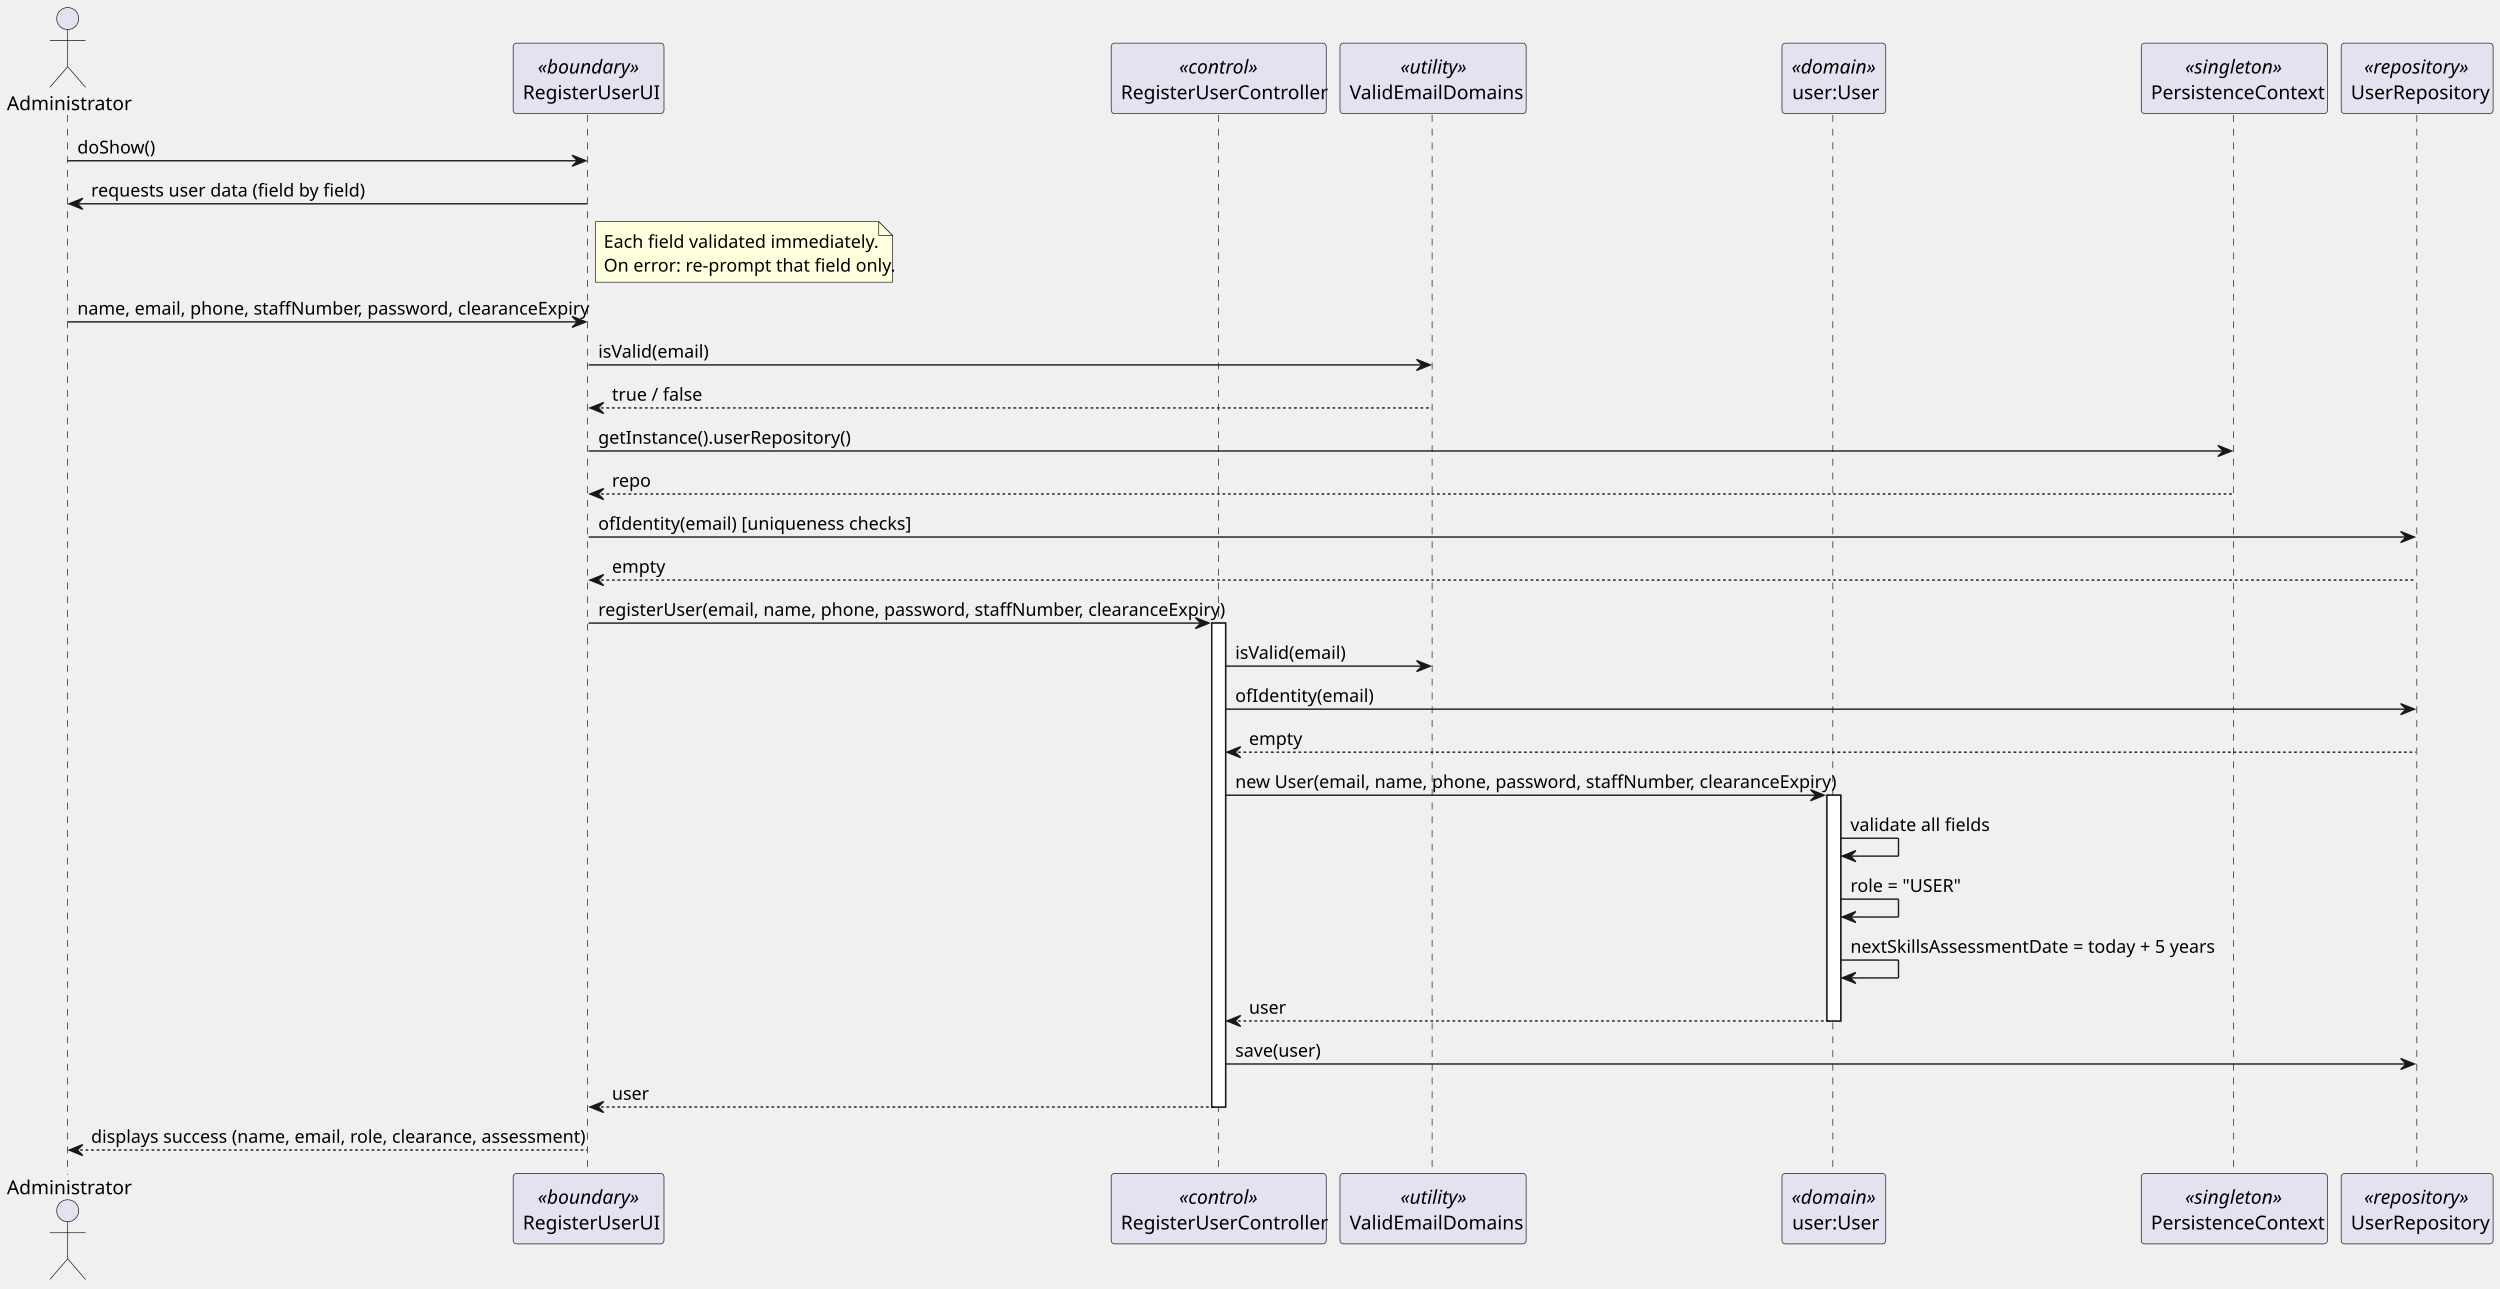
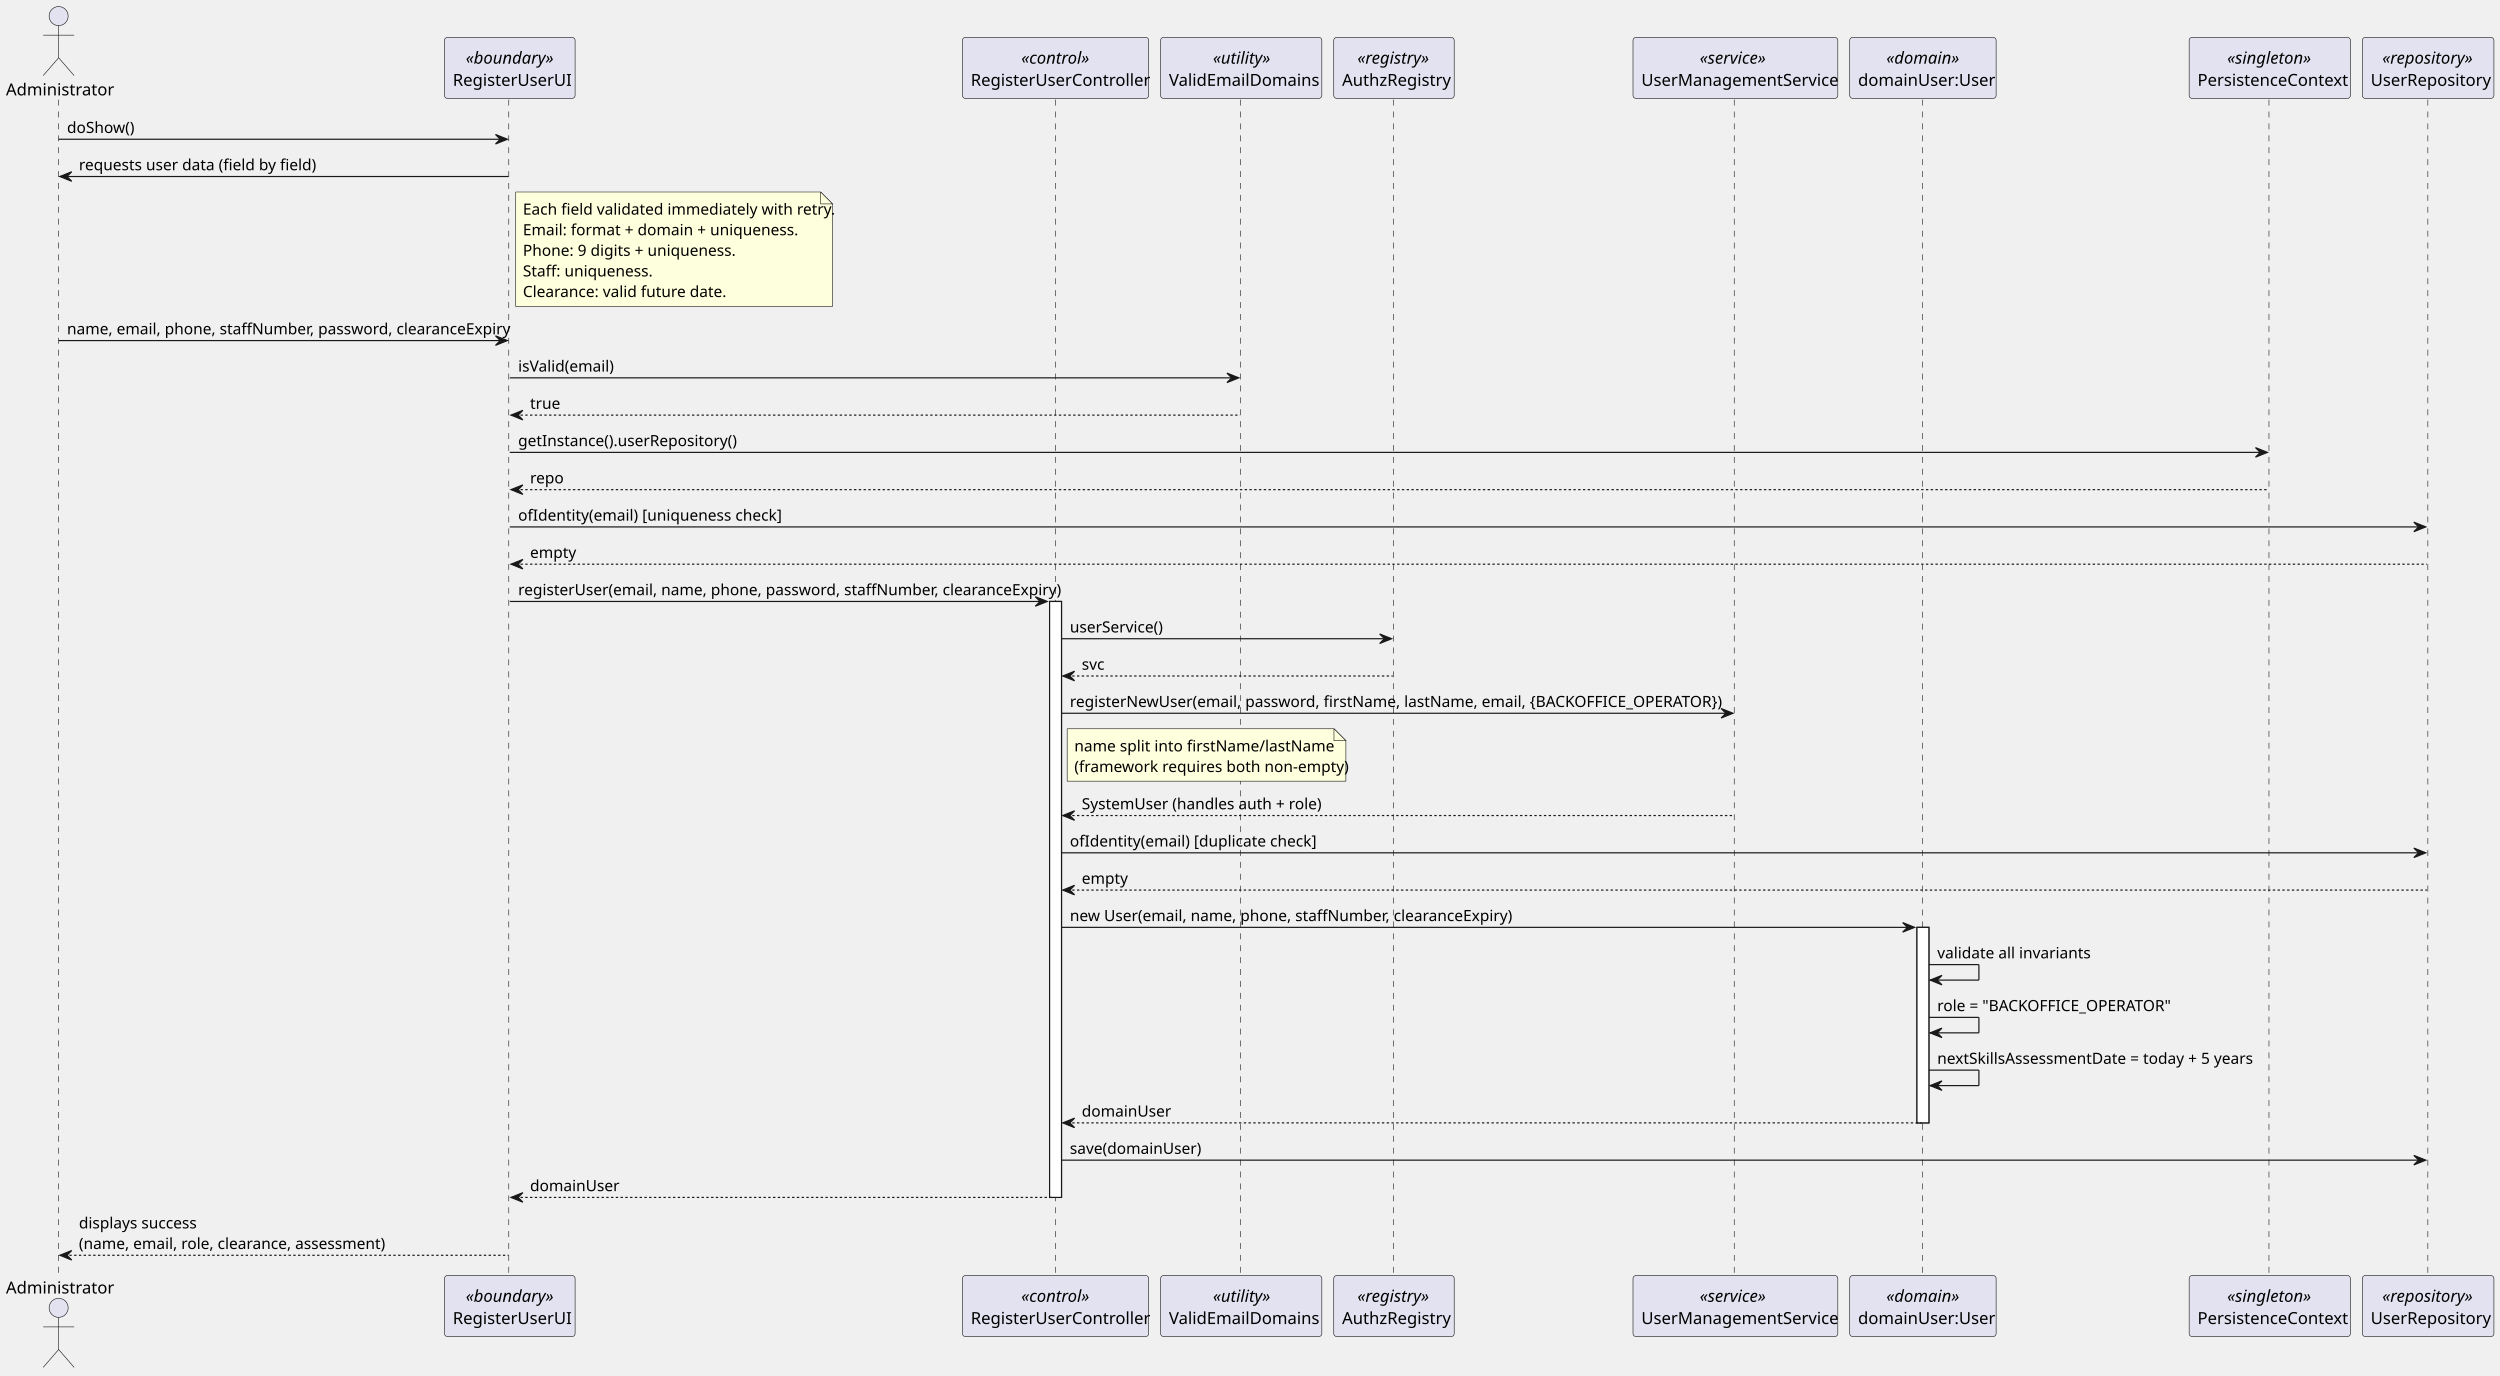
- <svg xmlns="http://www.w3.org/2000/svg" contentStyleType="text/css" data-diagram-type="SEQUENCE" height="937px" preserveAspectRatio="none" style="width:1818px;height:937px;background:#FFFFFF;" version="1.1" viewBox="0 0 1818 937" width="1818px" zoomAndPan="magnify">
+ <svg xmlns="http://www.w3.org/2000/svg" contentStyleType="text/css" data-diagram-type="SEQUENCE" height="1155px" preserveAspectRatio="none" style="width:2099px;height:1155px;background:#FFFFFF;" version="1.1" viewBox="0 0 2099 1155" width="2099px" zoomAndPan="magnify">
  <defs />
  <g>
    <g>
-       <rect fill="#FFFFFF" height="351.91" style="stroke:#181818;stroke-width:1;" width="10" x="881.242" y="453.113" />
-     </g>
-     <g>
-       <rect fill="#FFFFFF" height="164.164" style="stroke:#181818;stroke-width:1;" width="10" x="1328.584" y="578.277" />
+       <rect fill="#FFFFFF" height="500.365" style="stroke:#181818;stroke-width:1;" width="10" x="881.242" y="504.986" />
+     </g>
+     <g>
+       <rect fill="#FFFFFF" height="164.164" style="stroke:#181818;stroke-width:1;" width="10" x="1609.487" y="778.606" />
    </g>
    <g class="participant-lifeline" data-entity-uid="part1" data-qualified-name="Administrator" id="part1-lifeline">
      <g>
-         <rect fill="#000000" fill-opacity="0" height="770.693" width="8" x="45.234" y="83.621" />
-         <line style="stroke:#181818;stroke-width:0.5;stroke-dasharray:5,5;" x1="49" x2="49" y1="83.621" y2="854.314" />
+         <rect fill="#000000" fill-opacity="0" height="988.312" width="8" x="45.234" y="83.621" />
+         <line style="stroke:#181818;stroke-width:0.5;stroke-dasharray:5,5;" x1="49" x2="49" y1="83.621" y2="1071.934" />
      </g>
    </g>
    <g class="participant-lifeline" data-entity-uid="part2" data-qualified-name="UI" id="part2-lifeline">
      <g>
-         <rect fill="#000000" fill-opacity="0" height="770.693" width="8" x="424.011" y="83.621" />
-         <line style="stroke:#181818;stroke-width:0.5;stroke-dasharray:5,5;" x1="427.166" x2="427.166" y1="83.621" y2="854.314" />
+         <rect fill="#000000" fill-opacity="0" height="988.312" width="8" x="424.011" y="83.621" />
+         <line style="stroke:#181818;stroke-width:0.5;stroke-dasharray:5,5;" x1="427.166" x2="427.166" y1="83.621" y2="1071.934" />
      </g>
    </g>
    <g class="participant-lifeline" data-entity-uid="part3" data-qualified-name="CTRL" id="part3-lifeline">
      <g>
-         <rect fill="#000000" fill-opacity="0" height="770.693" width="8" x="882.242" y="83.621" />
-         <line style="stroke:#181818;stroke-width:0.5;stroke-dasharray:5,5;" x1="886.052" x2="886.052" y1="83.621" y2="854.314" />
+         <rect fill="#000000" fill-opacity="0" height="988.312" width="8" x="882.242" y="83.621" />
+         <line style="stroke:#181818;stroke-width:0.5;stroke-dasharray:5,5;" x1="886.052" x2="886.052" y1="83.621" y2="1071.934" />
      </g>
    </g>
    <g class="participant-lifeline" data-entity-uid="part4" data-qualified-name="VED" id="part4-lifeline">
      <g>
-         <rect fill="#000000" fill-opacity="0" height="770.693" width="8" x="1038.121" y="83.621" />
-         <line style="stroke:#181818;stroke-width:0.5;stroke-dasharray:5,5;" x1="1041.431" x2="1041.431" y1="83.621" y2="854.314" />
-       </g>
-     </g>
-     <g class="participant-lifeline" data-entity-uid="part5" data-qualified-name="USER" id="part5-lifeline">
-       <g>
-         <rect fill="#000000" fill-opacity="0" height="770.693" width="8" x="1329.584" y="83.621" />
-         <line style="stroke:#181818;stroke-width:0.5;stroke-dasharray:5,5;" x1="1332.839" x2="1332.839" y1="83.621" y2="854.314" />
-       </g>
-     </g>
-     <g class="participant-lifeline" data-entity-uid="part6" data-qualified-name="PCON" id="part6-lifeline">
-       <g>
-         <rect fill="#000000" fill-opacity="0" height="770.693" width="8" x="1620.816" y="83.621" />
-         <line style="stroke:#181818;stroke-width:0.5;stroke-dasharray:5,5;" x1="1624.12" x2="1624.12" y1="83.621" y2="854.314" />
-       </g>
-     </g>
-     <g class="participant-lifeline" data-entity-uid="part7" data-qualified-name="REPO" id="part7-lifeline">
-       <g>
-         <rect fill="#000000" fill-opacity="0" height="770.693" width="8" x="1753.751" y="83.621" />
-         <line style="stroke:#181818;stroke-width:0.5;stroke-dasharray:5,5;" x1="1757.513" x2="1757.513" y1="83.621" y2="854.314" />
+         <rect fill="#000000" fill-opacity="0" height="988.312" width="8" x="1038.121" y="83.621" />
+         <line style="stroke:#181818;stroke-width:0.5;stroke-dasharray:5,5;" x1="1041.431" x2="1041.431" y1="83.621" y2="1071.934" />
+       </g>
+     </g>
+     <g class="participant-lifeline" data-entity-uid="part5" data-qualified-name="REG" id="part5-lifeline">
+       <g>
+         <rect fill="#000000" fill-opacity="0" height="988.312" width="8" x="1166.382" y="83.621" />
+         <line style="stroke:#181818;stroke-width:0.5;stroke-dasharray:5,5;" x1="1169.81" x2="1169.81" y1="83.621" y2="1071.934" />
+       </g>
+     </g>
+     <g class="participant-lifeline" data-entity-uid="part6" data-qualified-name="SVC" id="part6-lifeline">
+       <g>
+         <rect fill="#000000" fill-opacity="0" height="988.312" width="8" x="1453.046" y="83.621" />
+         <line style="stroke:#181818;stroke-width:0.5;stroke-dasharray:5,5;" x1="1456.067" x2="1456.067" y1="83.621" y2="1071.934" />
+       </g>
+     </g>
+     <g class="participant-lifeline" data-entity-uid="part7" data-qualified-name="USER" id="part7-lifeline">
+       <g>
+         <rect fill="#000000" fill-opacity="0" height="988.312" width="8" x="1610.487" y="83.621" />
+         <line style="stroke:#181818;stroke-width:0.5;stroke-dasharray:5,5;" x1="1614.025" x2="1614.025" y1="83.621" y2="1071.934" />
+       </g>
+     </g>
+     <g class="participant-lifeline" data-entity-uid="part8" data-qualified-name="PCON" id="part8-lifeline">
+       <g>
+         <rect fill="#000000" fill-opacity="0" height="988.312" width="8" x="1901.719" y="83.621" />
+         <line style="stroke:#181818;stroke-width:0.5;stroke-dasharray:5,5;" x1="1905.023" x2="1905.023" y1="83.621" y2="1071.934" />
+       </g>
+     </g>
+     <g class="participant-lifeline" data-entity-uid="part9" data-qualified-name="REPO" id="part9-lifeline">
+       <g>
+         <rect fill="#000000" fill-opacity="0" height="988.312" width="8" x="2034.653" y="83.621" />
+         <line style="stroke:#181818;stroke-width:0.5;stroke-dasharray:5,5;" x1="2038.416" x2="2038.416" y1="83.621" y2="1071.934" />
      </g>
    </g>
    <g class="participant participant-head" data-entity-uid="part1" data-qualified-name="Administrator" id="part1-head">
      <text fill="#000000" font-family="sans-serif" font-size="14" lengthAdjust="spacing" textLength="82.469" x="5" y="80.107">Administrator</text>
      <ellipse cx="49.234" cy="13.5" fill="#E2E2F0" rx="8" ry="8" style="stroke:#181818;stroke-width:0.5;" />
      <path d="M49.234,21.5 L49.234,48.5 M36.234,29.5 L62.234,29.5 M49.234,48.5 L36.234,63.5 M49.234,48.5 L62.234,63.5" fill="none" style="stroke:#181818;stroke-width:0.5;" />
    </g>
    <g class="participant participant-tail" data-entity-uid="part1" data-qualified-name="Administrator" id="part1-tail">
-       <text fill="#000000" font-family="sans-serif" font-size="14" lengthAdjust="spacing" textLength="82.469" x="5" y="868.422">Administrator</text>
-       <ellipse cx="49.234" cy="880.436" fill="#E2E2F0" rx="8" ry="8" style="stroke:#181818;stroke-width:0.5;" />
-       <path d="M49.234,888.436 L49.234,915.436 M36.234,896.436 L62.234,896.436 M49.234,915.436 L36.234,930.436 M49.234,915.436 L62.234,930.436" fill="none" style="stroke:#181818;stroke-width:0.5;" />
+       <text fill="#000000" font-family="sans-serif" font-size="14" lengthAdjust="spacing" textLength="82.469" x="5" y="1086.041">Administrator</text>
+       <ellipse cx="49.234" cy="1098.055" fill="#E2E2F0" rx="8" ry="8" style="stroke:#181818;stroke-width:0.5;" />
+       <path d="M49.234,1106.055 L49.234,1133.055 M36.234,1114.055 L62.234,1114.055 M49.234,1133.055 L36.234,1148.055 M49.234,1133.055 L62.234,1148.055" fill="none" style="stroke:#181818;stroke-width:0.5;" />
    </g>
    <g class="participant participant-head" data-entity-uid="part2" data-qualified-name="UI" id="part2-head">
      <rect fill="#E2E2F0" height="51.242" rx="2.5" ry="2.5" style="stroke:#181818;stroke-width:0.5;" width="109.689" x="373.166" y="31.379" />
      <text fill="#000000" font-family="sans-serif" font-size="14" font-style="italic" lengthAdjust="spacing" textLength="73.951" x="391.036" y="53.486">«boundary»</text>
      <text fill="#000000" font-family="sans-serif" font-size="14" lengthAdjust="spacing" textLength="95.689" x="380.166" y="72.107">RegisterUserUI</text>
    </g>
    <g class="participant participant-tail" data-entity-uid="part2" data-qualified-name="UI" id="part2-tail">
-       <rect fill="#E2E2F0" height="51.242" rx="2.5" ry="2.5" style="stroke:#181818;stroke-width:0.5;" width="109.689" x="373.166" y="853.314" />
-       <text fill="#000000" font-family="sans-serif" font-size="14" font-style="italic" lengthAdjust="spacing" textLength="73.951" x="391.036" y="875.422">«boundary»</text>
-       <text fill="#000000" font-family="sans-serif" font-size="14" lengthAdjust="spacing" textLength="95.689" x="380.166" y="894.043">RegisterUserUI</text>
+       <rect fill="#E2E2F0" height="51.242" rx="2.5" ry="2.5" style="stroke:#181818;stroke-width:0.5;" width="109.689" x="373.166" y="1070.934" />
+       <text fill="#000000" font-family="sans-serif" font-size="14" font-style="italic" lengthAdjust="spacing" textLength="73.951" x="391.036" y="1093.041">«boundary»</text>
+       <text fill="#000000" font-family="sans-serif" font-size="14" lengthAdjust="spacing" textLength="95.689" x="380.166" y="1111.662">RegisterUserUI</text>
    </g>
    <g class="participant participant-head" data-entity-uid="part3" data-qualified-name="CTRL" id="part3-head">
      <rect fill="#E2E2F0" height="51.242" rx="2.5" ry="2.5" style="stroke:#181818;stroke-width:0.5;" width="156.379" x="808.052" y="31.379" />
      <text fill="#000000" font-family="sans-serif" font-size="14" font-style="italic" lengthAdjust="spacing" textLength="57.593" x="857.445" y="53.486">«control»</text>
      <text fill="#000000" font-family="sans-serif" font-size="14" lengthAdjust="spacing" textLength="142.379" x="815.052" y="72.107">RegisterUserController</text>
    </g>
    <g class="participant participant-tail" data-entity-uid="part3" data-qualified-name="CTRL" id="part3-tail">
-       <rect fill="#E2E2F0" height="51.242" rx="2.5" ry="2.5" style="stroke:#181818;stroke-width:0.5;" width="156.379" x="808.052" y="853.314" />
-       <text fill="#000000" font-family="sans-serif" font-size="14" font-style="italic" lengthAdjust="spacing" textLength="57.593" x="857.445" y="875.422">«control»</text>
-       <text fill="#000000" font-family="sans-serif" font-size="14" lengthAdjust="spacing" textLength="142.379" x="815.052" y="894.043">RegisterUserController</text>
+       <rect fill="#E2E2F0" height="51.242" rx="2.5" ry="2.5" style="stroke:#181818;stroke-width:0.5;" width="156.379" x="808.052" y="1070.934" />
+       <text fill="#000000" font-family="sans-serif" font-size="14" font-style="italic" lengthAdjust="spacing" textLength="57.593" x="857.445" y="1093.041">«control»</text>
+       <text fill="#000000" font-family="sans-serif" font-size="14" lengthAdjust="spacing" textLength="142.379" x="815.052" y="1111.662">RegisterUserController</text>
    </g>
    <g class="participant participant-head" data-entity-uid="part4" data-qualified-name="VED" id="part4-head">
      <rect fill="#E2E2F0" height="51.242" rx="2.5" ry="2.5" style="stroke:#181818;stroke-width:0.5;" width="135.379" x="974.431" y="31.379" />
      <text fill="#000000" font-family="sans-serif" font-size="14" font-style="italic" lengthAdjust="spacing" textLength="47.469" x="1018.386" y="53.486">«utility»</text>
      <text fill="#000000" font-family="sans-serif" font-size="14" lengthAdjust="spacing" textLength="121.379" x="981.431" y="72.107">ValidEmailDomains</text>
    </g>
    <g class="participant participant-tail" data-entity-uid="part4" data-qualified-name="VED" id="part4-tail">
-       <rect fill="#E2E2F0" height="51.242" rx="2.5" ry="2.5" style="stroke:#181818;stroke-width:0.5;" width="135.379" x="974.431" y="853.314" />
-       <text fill="#000000" font-family="sans-serif" font-size="14" font-style="italic" lengthAdjust="spacing" textLength="47.469" x="1018.386" y="875.422">«utility»</text>
-       <text fill="#000000" font-family="sans-serif" font-size="14" lengthAdjust="spacing" textLength="121.379" x="981.431" y="894.043">ValidEmailDomains</text>
-     </g>
-     <g class="participant participant-head" data-entity-uid="part5" data-qualified-name="USER" id="part5-head">
-       <rect fill="#E2E2F0" height="51.242" rx="2.5" ry="2.5" style="stroke:#181818;stroke-width:0.5;" width="75.489" x="1295.839" y="31.379" />
-       <text fill="#000000" font-family="sans-serif" font-size="14" font-style="italic" lengthAdjust="spacing" textLength="61.489" x="1302.839" y="53.486">«domain»</text>
-       <text fill="#000000" font-family="sans-serif" font-size="14" lengthAdjust="spacing" textLength="60.683" x="1303.243" y="72.107">user:User</text>
-     </g>
-     <g class="participant participant-tail" data-entity-uid="part5" data-qualified-name="USER" id="part5-tail">
-       <rect fill="#E2E2F0" height="51.242" rx="2.5" ry="2.5" style="stroke:#181818;stroke-width:0.5;" width="75.489" x="1295.839" y="853.314" />
-       <text fill="#000000" font-family="sans-serif" font-size="14" font-style="italic" lengthAdjust="spacing" textLength="61.489" x="1302.839" y="875.422">«domain»</text>
-       <text fill="#000000" font-family="sans-serif" font-size="14" lengthAdjust="spacing" textLength="60.683" x="1303.243" y="894.043">user:User</text>
-     </g>
-     <g class="participant participant-head" data-entity-uid="part6" data-qualified-name="PCON" id="part6-head">
-       <rect fill="#E2E2F0" height="51.242" rx="2.5" ry="2.5" style="stroke:#181818;stroke-width:0.5;" width="135.393" x="1557.12" y="31.379" />
-       <text fill="#000000" font-family="sans-serif" font-size="14" font-style="italic" lengthAdjust="spacing" textLength="71.613" x="1589.01" y="53.486">«singleton»</text>
-       <text fill="#000000" font-family="sans-serif" font-size="14" lengthAdjust="spacing" textLength="121.393" x="1564.12" y="72.107">PersistenceContext</text>
-     </g>
-     <g class="participant participant-tail" data-entity-uid="part6" data-qualified-name="PCON" id="part6-tail">
-       <rect fill="#E2E2F0" height="51.242" rx="2.5" ry="2.5" style="stroke:#181818;stroke-width:0.5;" width="135.393" x="1557.12" y="853.314" />
-       <text fill="#000000" font-family="sans-serif" font-size="14" font-style="italic" lengthAdjust="spacing" textLength="71.613" x="1589.01" y="875.422">«singleton»</text>
-       <text fill="#000000" font-family="sans-serif" font-size="14" lengthAdjust="spacing" textLength="121.393" x="1564.12" y="894.043">PersistenceContext</text>
-     </g>
-     <g class="participant participant-head" data-entity-uid="part7" data-qualified-name="REPO" id="part7-head">
-       <rect fill="#E2E2F0" height="51.242" rx="2.5" ry="2.5" style="stroke:#181818;stroke-width:0.5;" width="110.476" x="1702.513" y="31.379" />
-       <text fill="#000000" font-family="sans-serif" font-size="14" font-style="italic" lengthAdjust="spacing" textLength="77.041" x="1719.23" y="53.486">«repository»</text>
-       <text fill="#000000" font-family="sans-serif" font-size="14" lengthAdjust="spacing" textLength="96.476" x="1709.513" y="72.107">UserRepository</text>
-     </g>
-     <g class="participant participant-tail" data-entity-uid="part7" data-qualified-name="REPO" id="part7-tail">
-       <rect fill="#E2E2F0" height="51.242" rx="2.5" ry="2.5" style="stroke:#181818;stroke-width:0.5;" width="110.476" x="1702.513" y="853.314" />
-       <text fill="#000000" font-family="sans-serif" font-size="14" font-style="italic" lengthAdjust="spacing" textLength="77.041" x="1719.23" y="875.422">«repository»</text>
-       <text fill="#000000" font-family="sans-serif" font-size="14" lengthAdjust="spacing" textLength="96.476" x="1709.513" y="894.043">UserRepository</text>
-     </g>
-     <g>
-       <rect fill="#FFFFFF" height="351.91" style="stroke:#181818;stroke-width:1;" width="10" x="881.242" y="453.113" />
-     </g>
-     <g>
-       <rect fill="#FFFFFF" height="164.164" style="stroke:#181818;stroke-width:1;" width="10" x="1328.584" y="578.277" />
+       <rect fill="#E2E2F0" height="51.242" rx="2.5" ry="2.5" style="stroke:#181818;stroke-width:0.5;" width="135.379" x="974.431" y="1070.934" />
+       <text fill="#000000" font-family="sans-serif" font-size="14" font-style="italic" lengthAdjust="spacing" textLength="47.469" x="1018.386" y="1093.041">«utility»</text>
+       <text fill="#000000" font-family="sans-serif" font-size="14" lengthAdjust="spacing" textLength="121.379" x="981.431" y="1111.662">ValidEmailDomains</text>
+     </g>
+     <g class="participant participant-head" data-entity-uid="part5" data-qualified-name="REG" id="part5-head">
+       <rect fill="#E2E2F0" height="51.242" rx="2.5" ry="2.5" style="stroke:#181818;stroke-width:0.5;" width="101.144" x="1119.81" y="31.379" />
+       <text fill="#000000" font-family="sans-serif" font-size="14" font-style="italic" lengthAdjust="spacing" textLength="61.469" x="1139.648" y="53.486">«registry»</text>
+       <text fill="#000000" font-family="sans-serif" font-size="14" lengthAdjust="spacing" textLength="87.144" x="1126.81" y="72.107">AuthzRegistry</text>
+     </g>
+     <g class="participant participant-tail" data-entity-uid="part5" data-qualified-name="REG" id="part5-tail">
+       <rect fill="#E2E2F0" height="51.242" rx="2.5" ry="2.5" style="stroke:#181818;stroke-width:0.5;" width="101.144" x="1119.81" y="1070.934" />
+       <text fill="#000000" font-family="sans-serif" font-size="14" font-style="italic" lengthAdjust="spacing" textLength="61.469" x="1139.648" y="1093.041">«registry»</text>
+       <text fill="#000000" font-family="sans-serif" font-size="14" lengthAdjust="spacing" textLength="87.144" x="1126.81" y="1111.662">AuthzRegistry</text>
+     </g>
+     <g class="participant participant-head" data-entity-uid="part6" data-qualified-name="SVC" id="part6-head">
+       <rect fill="#E2E2F0" height="51.242" rx="2.5" ry="2.5" style="stroke:#181818;stroke-width:0.5;" width="171.958" x="1371.067" y="31.379" />
+       <text fill="#000000" font-family="sans-serif" font-size="14" font-style="italic" lengthAdjust="spacing" textLength="59.917" x="1427.087" y="53.486">«service»</text>
+       <text fill="#000000" font-family="sans-serif" font-size="14" lengthAdjust="spacing" textLength="157.958" x="1378.067" y="72.107">UserManagementService</text>
+     </g>
+     <g class="participant participant-tail" data-entity-uid="part6" data-qualified-name="SVC" id="part6-tail">
+       <rect fill="#E2E2F0" height="51.242" rx="2.5" ry="2.5" style="stroke:#181818;stroke-width:0.5;" width="171.958" x="1371.067" y="1070.934" />
+       <text fill="#000000" font-family="sans-serif" font-size="14" font-style="italic" lengthAdjust="spacing" textLength="59.917" x="1427.087" y="1093.041">«service»</text>
+       <text fill="#000000" font-family="sans-serif" font-size="14" lengthAdjust="spacing" textLength="157.958" x="1378.067" y="1111.662">UserManagementService</text>
+     </g>
+     <g class="participant participant-head" data-entity-uid="part7" data-qualified-name="USER" id="part7-head">
+       <rect fill="#E2E2F0" height="51.242" rx="2.5" ry="2.5" style="stroke:#181818;stroke-width:0.5;" width="122.924" x="1553.025" y="31.379" />
+       <text fill="#000000" font-family="sans-serif" font-size="14" font-style="italic" lengthAdjust="spacing" textLength="61.489" x="1583.742" y="53.486">«domain»</text>
+       <text fill="#000000" font-family="sans-serif" font-size="14" lengthAdjust="spacing" textLength="108.924" x="1560.025" y="72.107">domainUser:User</text>
+     </g>
+     <g class="participant participant-tail" data-entity-uid="part7" data-qualified-name="USER" id="part7-tail">
+       <rect fill="#E2E2F0" height="51.242" rx="2.5" ry="2.5" style="stroke:#181818;stroke-width:0.5;" width="122.924" x="1553.025" y="1070.934" />
+       <text fill="#000000" font-family="sans-serif" font-size="14" font-style="italic" lengthAdjust="spacing" textLength="61.489" x="1583.742" y="1093.041">«domain»</text>
+       <text fill="#000000" font-family="sans-serif" font-size="14" lengthAdjust="spacing" textLength="108.924" x="1560.025" y="1111.662">domainUser:User</text>
+     </g>
+     <g class="participant participant-head" data-entity-uid="part8" data-qualified-name="PCON" id="part8-head">
+       <rect fill="#E2E2F0" height="51.242" rx="2.5" ry="2.5" style="stroke:#181818;stroke-width:0.5;" width="135.393" x="1838.023" y="31.379" />
+       <text fill="#000000" font-family="sans-serif" font-size="14" font-style="italic" lengthAdjust="spacing" textLength="71.613" x="1869.913" y="53.486">«singleton»</text>
+       <text fill="#000000" font-family="sans-serif" font-size="14" lengthAdjust="spacing" textLength="121.393" x="1845.023" y="72.107">PersistenceContext</text>
+     </g>
+     <g class="participant participant-tail" data-entity-uid="part8" data-qualified-name="PCON" id="part8-tail">
+       <rect fill="#E2E2F0" height="51.242" rx="2.5" ry="2.5" style="stroke:#181818;stroke-width:0.5;" width="135.393" x="1838.023" y="1070.934" />
+       <text fill="#000000" font-family="sans-serif" font-size="14" font-style="italic" lengthAdjust="spacing" textLength="71.613" x="1869.913" y="1093.041">«singleton»</text>
+       <text fill="#000000" font-family="sans-serif" font-size="14" lengthAdjust="spacing" textLength="121.393" x="1845.023" y="1111.662">PersistenceContext</text>
+     </g>
+     <g class="participant participant-head" data-entity-uid="part9" data-qualified-name="REPO" id="part9-head">
+       <rect fill="#E2E2F0" height="51.242" rx="2.5" ry="2.5" style="stroke:#181818;stroke-width:0.5;" width="110.476" x="1983.416" y="31.379" />
+       <text fill="#000000" font-family="sans-serif" font-size="14" font-style="italic" lengthAdjust="spacing" textLength="77.041" x="2000.133" y="53.486">«repository»</text>
+       <text fill="#000000" font-family="sans-serif" font-size="14" lengthAdjust="spacing" textLength="96.476" x="1990.416" y="72.107">UserRepository</text>
+     </g>
+     <g class="participant participant-tail" data-entity-uid="part9" data-qualified-name="REPO" id="part9-tail">
+       <rect fill="#E2E2F0" height="51.242" rx="2.5" ry="2.5" style="stroke:#181818;stroke-width:0.5;" width="110.476" x="1983.416" y="1070.934" />
+       <text fill="#000000" font-family="sans-serif" font-size="14" font-style="italic" lengthAdjust="spacing" textLength="77.041" x="2000.133" y="1093.041">«repository»</text>
+       <text fill="#000000" font-family="sans-serif" font-size="14" lengthAdjust="spacing" textLength="96.476" x="1990.416" y="1111.662">UserRepository</text>
+     </g>
+     <g>
+       <rect fill="#FFFFFF" height="500.365" style="stroke:#181818;stroke-width:1;" width="10" x="881.242" y="504.986" />
+     </g>
+     <g>
+       <rect fill="#FFFFFF" height="164.164" style="stroke:#181818;stroke-width:1;" width="10" x="1609.487" y="778.606" />
    </g>
    <g class="message" data-entity-1="part1" data-entity-2="part2" id="msg1">
      <polygon fill="#181818" points="416.011,112.912,426.011,116.912,416.011,120.912,420.011,116.912" style="stroke:#181818;stroke-width:1;" />
      <line style="stroke:#181818;stroke-width:1;" x1="49.234" x2="422.011" y1="116.912" y2="116.912" />
      <text fill="#000000" font-family="sans-serif" font-size="13" lengthAdjust="spacing" textLength="55.637" x="56.234" y="111.649">doShow()</text>
    </g>
    <g class="message" data-entity-1="part2" data-entity-2="part1" id="msg2">
      <polygon fill="#181818" points="60.234,144.203,50.234,148.203,60.234,152.203,56.234,148.203" style="stroke:#181818;stroke-width:1;" />
      <line style="stroke:#181818;stroke-width:1;" x1="54.234" x2="427.011" y1="148.203" y2="148.203" />
      <text fill="#000000" font-family="sans-serif" font-size="13" lengthAdjust="spacing" textLength="188.595" x="66.234" y="142.94">requests user data (field by field)</text>
    </g>
-     <path d="M433,161.203 L433,205.203 L649,205.203 L649,171.203 L639,161.203 L433,161.203" fill="#FEFFDD" style="stroke:#181818;stroke-width:0.5;" />
-     <path d="M639,161.203 L639,171.203 L649,171.203 L639,161.203" fill="#FEFFDD" style="stroke:#181818;stroke-width:0.5;" />
-     <text fill="#000000" font-family="sans-serif" font-size="13" lengthAdjust="spacing" textLength="189.319" x="439" y="180.231">Each field validated immediately.</text>
-     <text fill="#000000" font-family="sans-serif" font-size="13" lengthAdjust="spacing" textLength="195.8" x="439" y="197.523">On error: re-prompt that field only.</text>
+     <path d="M433,161.203 L433,257.203 L699,257.203 L699,171.203 L689,161.203 L433,161.203" fill="#FEFFDD" style="stroke:#181818;stroke-width:0.5;" />
+     <path d="M689,161.203 L689,171.203 L699,171.203 L689,161.203" fill="#FEFFDD" style="stroke:#181818;stroke-width:0.5;" />
+     <text fill="#000000" font-family="sans-serif" font-size="13" lengthAdjust="spacing" textLength="245.661" x="439" y="180.231">Each field validated immediately with retry.</text>
+     <text fill="#000000" font-family="sans-serif" font-size="13" lengthAdjust="spacing" textLength="218.95" x="439" y="197.523">Email: format + domain + uniqueness.</text>
+     <text fill="#000000" font-family="sans-serif" font-size="13" lengthAdjust="spacing" textLength="170.93" x="439" y="214.814">Phone: 9 digits + uniqueness.</text>
+     <text fill="#000000" font-family="sans-serif" font-size="13" lengthAdjust="spacing" textLength="104.07" x="439" y="232.105">Staff: uniqueness.</text>
+     <text fill="#000000" font-family="sans-serif" font-size="13" lengthAdjust="spacing" textLength="162.595" x="439" y="249.395">Clearance: valid future date.</text>
    <g class="message" data-entity-1="part1" data-entity-2="part2" id="msg3">
-       <polygon fill="#181818" points="416.011,230.076,426.011,234.076,416.011,238.076,420.011,234.076" style="stroke:#181818;stroke-width:1;" />
-       <line style="stroke:#181818;stroke-width:1;" x1="49.234" x2="422.011" y1="234.076" y2="234.076" />
-       <text fill="#000000" font-family="sans-serif" font-size="13" lengthAdjust="spacing" textLength="354.777" x="56.234" y="228.814">name, email, phone, staffNumber, password, clearanceExpiry</text>
+       <polygon fill="#181818" points="416.011,281.949,426.011,285.949,416.011,289.949,420.011,285.949" style="stroke:#181818;stroke-width:1;" />
+       <line style="stroke:#181818;stroke-width:1;" x1="49.234" x2="422.011" y1="285.949" y2="285.949" />
+       <text fill="#000000" font-family="sans-serif" font-size="13" lengthAdjust="spacing" textLength="354.777" x="56.234" y="280.687">name, email, phone, staffNumber, password, clearanceExpiry</text>
    </g>
    <g class="message" data-entity-1="part2" data-entity-2="part4" id="msg4">
-       <polygon fill="#181818" points="1030.121,261.367,1040.121,265.367,1030.121,269.367,1034.121,265.367" style="stroke:#181818;stroke-width:1;" />
-       <line style="stroke:#181818;stroke-width:1;" x1="428.011" x2="1036.121" y1="265.367" y2="265.367" />
-       <text fill="#000000" font-family="sans-serif" font-size="13" lengthAdjust="spacing" textLength="78.019" x="435.011" y="260.104">isValid(email)</text>
+       <polygon fill="#181818" points="1030.121,313.24,1040.121,317.24,1030.121,321.24,1034.121,317.24" style="stroke:#181818;stroke-width:1;" />
+       <line style="stroke:#181818;stroke-width:1;" x1="428.011" x2="1036.121" y1="317.24" y2="317.24" />
+       <text fill="#000000" font-family="sans-serif" font-size="13" lengthAdjust="spacing" textLength="78.019" x="435.011" y="311.978">isValid(email)</text>
    </g>
    <g class="message" data-entity-1="part4" data-entity-2="part2" id="msg5">
-       <polygon fill="#181818" points="439.011,292.658,429.011,296.658,439.011,300.658,435.011,296.658" style="stroke:#181818;stroke-width:1;" />
-       <line style="stroke:#181818;stroke-width:1;stroke-dasharray:2,2;" x1="433.011" x2="1041.121" y1="296.658" y2="296.658" />
-       <text fill="#000000" font-family="sans-serif" font-size="13" lengthAdjust="spacing" textLength="60.696" x="445.011" y="291.396">true / false</text>
-     </g>
-     <g class="message" data-entity-1="part2" data-entity-2="part6" id="msg6">
-       <polygon fill="#181818" points="1612.816,323.949,1622.816,327.949,1612.816,331.949,1616.816,327.949" style="stroke:#181818;stroke-width:1;" />
-       <line style="stroke:#181818;stroke-width:1;" x1="428.011" x2="1618.816" y1="327.949" y2="327.949" />
-       <text fill="#000000" font-family="sans-serif" font-size="13" lengthAdjust="spacing" textLength="175.57" x="435.011" y="322.687">getInstance().userRepository()</text>
-     </g>
-     <g class="message" data-entity-1="part6" data-entity-2="part2" id="msg7">
-       <polygon fill="#181818" points="439.011,355.24,429.011,359.24,439.011,363.24,435.011,359.24" style="stroke:#181818;stroke-width:1;" />
-       <line style="stroke:#181818;stroke-width:1;stroke-dasharray:2,2;" x1="433.011" x2="1623.816" y1="359.24" y2="359.24" />
-       <text fill="#000000" font-family="sans-serif" font-size="13" lengthAdjust="spacing" textLength="26.019" x="445.011" y="353.978">repo</text>
-     </g>
-     <g class="message" data-entity-1="part2" data-entity-2="part7" id="msg8">
-       <polygon fill="#181818" points="1745.751,386.531,1755.751,390.531,1745.751,394.531,1749.751,390.531" style="stroke:#181818;stroke-width:1;" />
-       <line style="stroke:#181818;stroke-width:1;" x1="428.011" x2="1751.751" y1="390.531" y2="390.531" />
-       <text fill="#000000" font-family="sans-serif" font-size="13" lengthAdjust="spacing" textLength="213.884" x="435.011" y="385.269">ofIdentity(email) [uniqueness checks]</text>
-     </g>
-     <g class="message" data-entity-1="part7" data-entity-2="part2" id="msg9">
-       <polygon fill="#181818" points="439.011,417.822,429.011,421.822,439.011,425.822,435.011,421.822" style="stroke:#181818;stroke-width:1;" />
-       <line style="stroke:#181818;stroke-width:1;stroke-dasharray:2,2;" x1="433.011" x2="1756.751" y1="421.822" y2="421.822" />
-       <text fill="#000000" font-family="sans-serif" font-size="13" lengthAdjust="spacing" textLength="35.401" x="445.011" y="416.56">empty</text>
+       <polygon fill="#181818" points="439.011,344.531,429.011,348.531,439.011,352.531,435.011,348.531" style="stroke:#181818;stroke-width:1;" />
+       <line style="stroke:#181818;stroke-width:1;stroke-dasharray:2,2;" x1="433.011" x2="1041.121" y1="348.531" y2="348.531" />
+       <text fill="#000000" font-family="sans-serif" font-size="13" lengthAdjust="spacing" textLength="22.401" x="445.011" y="343.269">true</text>
+     </g>
+     <g class="message" data-entity-1="part2" data-entity-2="part8" id="msg6">
+       <polygon fill="#181818" points="1893.719,375.822,1903.719,379.822,1893.719,383.822,1897.719,379.822" style="stroke:#181818;stroke-width:1;" />
+       <line style="stroke:#181818;stroke-width:1;" x1="428.011" x2="1899.719" y1="379.822" y2="379.822" />
+       <text fill="#000000" font-family="sans-serif" font-size="13" lengthAdjust="spacing" textLength="175.57" x="435.011" y="374.56">getInstance().userRepository()</text>
+     </g>
+     <g class="message" data-entity-1="part8" data-entity-2="part2" id="msg7">
+       <polygon fill="#181818" points="439.011,407.113,429.011,411.113,439.011,415.113,435.011,411.113" style="stroke:#181818;stroke-width:1;" />
+       <line style="stroke:#181818;stroke-width:1;stroke-dasharray:2,2;" x1="433.011" x2="1904.719" y1="411.113" y2="411.113" />
+       <text fill="#000000" font-family="sans-serif" font-size="13" lengthAdjust="spacing" textLength="26.019" x="445.011" y="405.851">repo</text>
+     </g>
+     <g class="message" data-entity-1="part2" data-entity-2="part9" id="msg8">
+       <polygon fill="#181818" points="2026.653,438.404,2036.653,442.404,2026.653,446.404,2030.653,442.404" style="stroke:#181818;stroke-width:1;" />
+       <line style="stroke:#181818;stroke-width:1;" x1="428.011" x2="2032.653" y1="442.404" y2="442.404" />
+       <text fill="#000000" font-family="sans-serif" font-size="13" lengthAdjust="spacing" textLength="207.384" x="435.011" y="437.142">ofIdentity(email) [uniqueness check]</text>
+     </g>
+     <g class="message" data-entity-1="part9" data-entity-2="part2" id="msg9">
+       <polygon fill="#181818" points="439.011,469.695,429.011,473.695,439.011,477.695,435.011,473.695" style="stroke:#181818;stroke-width:1;" />
+       <line style="stroke:#181818;stroke-width:1;stroke-dasharray:2,2;" x1="433.011" x2="2037.653" y1="473.695" y2="473.695" />
+       <text fill="#000000" font-family="sans-serif" font-size="13" lengthAdjust="spacing" textLength="35.401" x="445.011" y="468.433">empty</text>
    </g>
    <g class="message" data-entity-1="part2" data-entity-2="part3" id="msg10">
-       <polygon fill="#181818" points="869.242,449.113,879.242,453.113,869.242,457.113,873.242,453.113" style="stroke:#181818;stroke-width:1;" />
-       <line style="stroke:#181818;stroke-width:1;" x1="428.011" x2="875.242" y1="453.113" y2="453.113" />
-       <text fill="#000000" font-family="sans-serif" font-size="13" lengthAdjust="spacing" textLength="434.231" x="435.011" y="447.851">registerUser(email, name, phone, password, staffNumber, clearanceExpiry)</text>
-     </g>
-     <g class="message" data-entity-1="part3" data-entity-2="part4" id="msg11">
-       <polygon fill="#181818" points="1030.121,480.404,1040.121,484.404,1030.121,488.404,1034.121,484.404" style="stroke:#181818;stroke-width:1;" />
-       <line style="stroke:#181818;stroke-width:1;" x1="891.242" x2="1036.121" y1="484.404" y2="484.404" />
-       <text fill="#000000" font-family="sans-serif" font-size="13" lengthAdjust="spacing" textLength="78.019" x="898.242" y="479.142">isValid(email)</text>
-     </g>
-     <g class="message" data-entity-1="part3" data-entity-2="part7" id="msg12">
-       <polygon fill="#181818" points="1745.751,511.695,1755.751,515.695,1745.751,519.695,1749.751,515.695" style="stroke:#181818;stroke-width:1;" />
-       <line style="stroke:#181818;stroke-width:1;" x1="891.242" x2="1751.751" y1="515.695" y2="515.695" />
-       <text fill="#000000" font-family="sans-serif" font-size="13" lengthAdjust="spacing" textLength="92.479" x="898.242" y="510.433">ofIdentity(email)</text>
-     </g>
-     <g class="message" data-entity-1="part7" data-entity-2="part3" id="msg13">
-       <polygon fill="#181818" points="902.242,542.986,892.242,546.986,902.242,550.986,898.242,546.986" style="stroke:#181818;stroke-width:1;" />
-       <line style="stroke:#181818;stroke-width:1;stroke-dasharray:2,2;" x1="896.242" x2="1756.751" y1="546.986" y2="546.986" />
-       <text fill="#000000" font-family="sans-serif" font-size="13" lengthAdjust="spacing" textLength="35.401" x="908.242" y="541.724">empty</text>
-     </g>
-     <g class="message" data-entity-1="part3" data-entity-2="part5" id="msg14">
-       <polygon fill="#181818" points="1316.584,574.277,1326.584,578.277,1316.584,582.277,1320.584,578.277" style="stroke:#181818;stroke-width:1;" />
-       <line style="stroke:#181818;stroke-width:1;" x1="891.242" x2="1322.584" y1="578.277" y2="578.277" />
-       <text fill="#000000" font-family="sans-serif" font-size="13" lengthAdjust="spacing" textLength="418.342" x="898.242" y="573.015">new User(email, name, phone, password, staffNumber, clearanceExpiry)</text>
-     </g>
-     <g class="message" data-entity-1="part5" data-entity-2="part5" id="msg15">
-       <line style="stroke:#181818;stroke-width:1;" x1="1338.584" x2="1380.584" y1="609.568" y2="609.568" />
-       <line style="stroke:#181818;stroke-width:1;" x1="1380.584" x2="1380.584" y1="609.568" y2="622.568" />
-       <line style="stroke:#181818;stroke-width:1;" x1="1339.584" x2="1380.584" y1="622.568" y2="622.568" />
-       <polygon fill="#181818" points="1349.584,618.568,1339.584,622.568,1349.584,626.568,1345.584,622.568" style="stroke:#181818;stroke-width:1;" />
-       <text fill="#000000" font-family="sans-serif" font-size="13" lengthAdjust="spacing" textLength="95.386" x="1345.584" y="604.306">validate all fields</text>
-     </g>
-     <g class="message" data-entity-1="part5" data-entity-2="part5" id="msg16">
-       <line style="stroke:#181818;stroke-width:1;" x1="1338.584" x2="1380.584" y1="653.859" y2="653.859" />
-       <line style="stroke:#181818;stroke-width:1;" x1="1380.584" x2="1380.584" y1="653.859" y2="666.859" />
-       <line style="stroke:#181818;stroke-width:1;" x1="1339.584" x2="1380.584" y1="666.859" y2="666.859" />
-       <polygon fill="#181818" points="1349.584,662.859,1339.584,666.859,1349.584,670.859,1345.584,666.859" style="stroke:#181818;stroke-width:1;" />
-       <text fill="#000000" font-family="sans-serif" font-size="13" lengthAdjust="spacing" textLength="81.84" x="1345.584" y="648.597">role = "USER"</text>
-     </g>
-     <g class="message" data-entity-1="part5" data-entity-2="part5" id="msg17">
-       <line style="stroke:#181818;stroke-width:1;" x1="1338.584" x2="1380.584" y1="698.15" y2="698.15" />
-       <line style="stroke:#181818;stroke-width:1;" x1="1380.584" x2="1380.584" y1="698.15" y2="711.15" />
-       <line style="stroke:#181818;stroke-width:1;" x1="1339.584" x2="1380.584" y1="711.15" y2="711.15" />
-       <polygon fill="#181818" points="1349.584,707.15,1339.584,711.15,1349.584,715.15,1345.584,711.15" style="stroke:#181818;stroke-width:1;" />
-       <text fill="#000000" font-family="sans-serif" font-size="13" lengthAdjust="spacing" textLength="257.232" x="1345.584" y="692.888">nextSkillsAssessmentDate = today + 5 years</text>
-     </g>
-     <g class="message" data-entity-1="part5" data-entity-2="part3" id="msg18">
-       <polygon fill="#181818" points="902.242,738.441,892.242,742.441,902.242,746.441,898.242,742.441" style="stroke:#181818;stroke-width:1;" />
-       <line style="stroke:#181818;stroke-width:1;stroke-dasharray:2,2;" x1="896.242" x2="1332.584" y1="742.441" y2="742.441" />
-       <text fill="#000000" font-family="sans-serif" font-size="13" lengthAdjust="spacing" textLength="25.289" x="908.242" y="737.179">user</text>
-     </g>
-     <g class="message" data-entity-1="part3" data-entity-2="part7" id="msg19">
-       <polygon fill="#181818" points="1745.751,769.732,1755.751,773.732,1745.751,777.732,1749.751,773.732" style="stroke:#181818;stroke-width:1;" />
-       <line style="stroke:#181818;stroke-width:1;" x1="891.242" x2="1751.751" y1="773.732" y2="773.732" />
-       <text fill="#000000" font-family="sans-serif" font-size="13" lengthAdjust="spacing" textLength="61.407" x="898.242" y="768.47">save(user)</text>
-     </g>
-     <g class="message" data-entity-1="part3" data-entity-2="part2" id="msg20">
-       <polygon fill="#181818" points="439.011,801.023,429.011,805.023,439.011,809.023,435.011,805.023" style="stroke:#181818;stroke-width:1;" />
-       <line style="stroke:#181818;stroke-width:1;stroke-dasharray:2,2;" x1="433.011" x2="885.242" y1="805.023" y2="805.023" />
-       <text fill="#000000" font-family="sans-serif" font-size="13" lengthAdjust="spacing" textLength="25.289" x="445.011" y="799.761">user</text>
-     </g>
-     <g class="message" data-entity-1="part2" data-entity-2="part1" id="msg21">
-       <polygon fill="#181818" points="60.234,832.314,50.234,836.314,60.234,840.314,56.234,836.314" style="stroke:#181818;stroke-width:1;" />
-       <line style="stroke:#181818;stroke-width:1;stroke-dasharray:2,2;" x1="54.234" x2="427.011" y1="836.314" y2="836.314" />
-       <text fill="#000000" font-family="sans-serif" font-size="13" lengthAdjust="spacing" textLength="349.692" x="66.234" y="831.052">displays success (name, email, role, clearance, assessment)</text>
+       <polygon fill="#181818" points="869.242,500.986,879.242,504.986,869.242,508.986,873.242,504.986" style="stroke:#181818;stroke-width:1;" />
+       <line style="stroke:#181818;stroke-width:1;" x1="428.011" x2="875.242" y1="504.986" y2="504.986" />
+       <text fill="#000000" font-family="sans-serif" font-size="13" lengthAdjust="spacing" textLength="434.231" x="435.011" y="499.724">registerUser(email, name, phone, password, staffNumber, clearanceExpiry)</text>
+     </g>
+     <g class="message" data-entity-1="part3" data-entity-2="part5" id="msg11">
+       <polygon fill="#181818" points="1158.382,532.277,1168.382,536.277,1158.382,540.277,1162.382,536.277" style="stroke:#181818;stroke-width:1;" />
+       <line style="stroke:#181818;stroke-width:1;" x1="891.242" x2="1164.382" y1="536.277" y2="536.277" />
+       <text fill="#000000" font-family="sans-serif" font-size="13" lengthAdjust="spacing" textLength="77.295" x="898.242" y="531.015">userService()</text>
+     </g>
+     <g class="message" data-entity-1="part5" data-entity-2="part3" id="msg12">
+       <polygon fill="#181818" points="902.242,563.568,892.242,567.568,902.242,571.568,898.242,567.568" style="stroke:#181818;stroke-width:1;" />
+       <line style="stroke:#181818;stroke-width:1;stroke-dasharray:2,2;" x1="896.242" x2="1169.382" y1="567.568" y2="567.568" />
+       <text fill="#000000" font-family="sans-serif" font-size="13" lengthAdjust="spacing" textLength="19.5" x="908.242" y="562.306">svc</text>
+     </g>
+     <g class="message" data-entity-1="part3" data-entity-2="part6" id="msg13">
+       <polygon fill="#181818" points="1445.046,594.859,1455.046,598.859,1445.046,602.859,1449.046,598.859" style="stroke:#181818;stroke-width:1;" />
+       <line style="stroke:#181818;stroke-width:1;" x1="891.242" x2="1451.046" y1="598.859" y2="598.859" />
+       <text fill="#000000" font-family="sans-serif" font-size="13" lengthAdjust="spacing" textLength="541.804" x="898.242" y="593.597">registerNewUser(email, password, firstName, lastName, email, {BACKOFFICE_OPERATOR})</text>
+     </g>
+     <path d="M896,611.859 L896,655.859 L1130,655.859 L1130,621.859 L1120,611.859 L896,611.859" fill="#FEFFDD" style="stroke:#181818;stroke-width:0.5;" />
+     <path d="M1120,611.859 L1120,621.859 L1130,621.859 L1120,611.859" fill="#FEFFDD" style="stroke:#181818;stroke-width:0.5;" />
+     <text fill="#000000" font-family="sans-serif" font-size="13" lengthAdjust="spacing" textLength="201.57" x="902" y="630.888">name split into firstName/lastName</text>
+     <text fill="#000000" font-family="sans-serif" font-size="13" lengthAdjust="spacing" textLength="213.859" x="902" y="648.179">(framework requires both non-empty)</text>
+     <g class="message" data-entity-1="part6" data-entity-2="part3" id="msg14">
+       <polygon fill="#181818" points="902.242,680.732,892.242,684.732,902.242,688.732,898.242,684.732" style="stroke:#181818;stroke-width:1;" />
+       <line style="stroke:#181818;stroke-width:1;stroke-dasharray:2,2;" x1="896.242" x2="1456.046" y1="684.732" y2="684.732" />
+       <text fill="#000000" font-family="sans-serif" font-size="13" lengthAdjust="spacing" textLength="194.003" x="908.242" y="679.47">SystemUser (handles auth + role)</text>
+     </g>
+     <g class="message" data-entity-1="part3" data-entity-2="part9" id="msg15">
+       <polygon fill="#181818" points="2026.653,712.023,2036.653,716.023,2026.653,720.023,2030.653,716.023" style="stroke:#181818;stroke-width:1;" />
+       <line style="stroke:#181818;stroke-width:1;" x1="891.242" x2="2032.653" y1="716.023" y2="716.023" />
+       <text fill="#000000" font-family="sans-serif" font-size="13" lengthAdjust="spacing" textLength="192.924" x="898.242" y="710.761">ofIdentity(email) [duplicate check]</text>
+     </g>
+     <g class="message" data-entity-1="part9" data-entity-2="part3" id="msg16">
+       <polygon fill="#181818" points="902.242,743.314,892.242,747.314,902.242,751.314,898.242,747.314" style="stroke:#181818;stroke-width:1;" />
+       <line style="stroke:#181818;stroke-width:1;stroke-dasharray:2,2;" x1="896.242" x2="2037.653" y1="747.314" y2="747.314" />
+       <text fill="#000000" font-family="sans-serif" font-size="13" lengthAdjust="spacing" textLength="35.401" x="908.242" y="742.052">empty</text>
+     </g>
+     <g class="message" data-entity-1="part3" data-entity-2="part7" id="msg17">
+       <polygon fill="#181818" points="1597.487,774.606,1607.487,778.606,1597.487,782.606,1601.487,778.606" style="stroke:#181818;stroke-width:1;" />
+       <line style="stroke:#181818;stroke-width:1;" x1="891.242" x2="1603.487" y1="778.606" y2="778.606" />
+       <text fill="#000000" font-family="sans-serif" font-size="13" lengthAdjust="spacing" textLength="355.481" x="898.242" y="773.343">new User(email, name, phone, staffNumber, clearanceExpiry)</text>
+     </g>
+     <g class="message" data-entity-1="part7" data-entity-2="part7" id="msg18">
+       <line style="stroke:#181818;stroke-width:1;" x1="1619.487" x2="1661.487" y1="809.896" y2="809.896" />
+       <line style="stroke:#181818;stroke-width:1;" x1="1661.487" x2="1661.487" y1="809.896" y2="822.896" />
+       <line style="stroke:#181818;stroke-width:1;" x1="1620.487" x2="1661.487" y1="822.896" y2="822.896" />
+       <polygon fill="#181818" points="1630.487,818.896,1620.487,822.896,1630.487,826.896,1626.487,822.896" style="stroke:#181818;stroke-width:1;" />
+       <text fill="#000000" font-family="sans-serif" font-size="13" lengthAdjust="spacing" textLength="120.675" x="1626.487" y="804.634">validate all invariants</text>
+     </g>
+     <g class="message" data-entity-1="part7" data-entity-2="part7" id="msg19">
+       <line style="stroke:#181818;stroke-width:1;" x1="1619.487" x2="1661.487" y1="854.188" y2="854.188" />
+       <line style="stroke:#181818;stroke-width:1;" x1="1661.487" x2="1661.487" y1="854.188" y2="867.188" />
+       <line style="stroke:#181818;stroke-width:1;" x1="1620.487" x2="1661.487" y1="867.188" y2="867.188" />
+       <polygon fill="#181818" points="1630.487,863.188,1620.487,867.188,1630.487,871.188,1626.487,867.188" style="stroke:#181818;stroke-width:1;" />
+       <text fill="#000000" font-family="sans-serif" font-size="13" lengthAdjust="spacing" textLength="208.971" x="1626.487" y="848.925">role = "BACKOFFICE_OPERATOR"</text>
+     </g>
+     <g class="message" data-entity-1="part7" data-entity-2="part7" id="msg20">
+       <line style="stroke:#181818;stroke-width:1;" x1="1619.487" x2="1661.487" y1="898.479" y2="898.479" />
+       <line style="stroke:#181818;stroke-width:1;" x1="1661.487" x2="1661.487" y1="898.479" y2="911.479" />
+       <line style="stroke:#181818;stroke-width:1;" x1="1620.487" x2="1661.487" y1="911.479" y2="911.479" />
+       <polygon fill="#181818" points="1630.487,907.479,1620.487,911.479,1630.487,915.479,1626.487,911.479" style="stroke:#181818;stroke-width:1;" />
+       <text fill="#000000" font-family="sans-serif" font-size="13" lengthAdjust="spacing" textLength="257.232" x="1626.487" y="893.216">nextSkillsAssessmentDate = today + 5 years</text>
+     </g>
+     <g class="message" data-entity-1="part7" data-entity-2="part3" id="msg21">
+       <polygon fill="#181818" points="902.242,938.769,892.242,942.769,902.242,946.769,898.242,942.769" style="stroke:#181818;stroke-width:1;" />
+       <line style="stroke:#181818;stroke-width:1;stroke-dasharray:2,2;" x1="896.242" x2="1613.487" y1="942.769" y2="942.769" />
+       <text fill="#000000" font-family="sans-serif" font-size="13" lengthAdjust="spacing" textLength="70.085" x="908.242" y="937.507">domainUser</text>
+     </g>
+     <g class="message" data-entity-1="part3" data-entity-2="part9" id="msg22">
+       <polygon fill="#181818" points="2026.653,970.061,2036.653,974.061,2026.653,978.061,2030.653,974.061" style="stroke:#181818;stroke-width:1;" />
+       <line style="stroke:#181818;stroke-width:1;" x1="891.242" x2="2032.653" y1="974.061" y2="974.061" />
+       <text fill="#000000" font-family="sans-serif" font-size="13" lengthAdjust="spacing" textLength="106.203" x="898.242" y="968.798">save(domainUser)</text>
+     </g>
+     <g class="message" data-entity-1="part3" data-entity-2="part2" id="msg23">
+       <polygon fill="#181818" points="439.011,1001.352,429.011,1005.352,439.011,1009.352,435.011,1005.352" style="stroke:#181818;stroke-width:1;" />
+       <line style="stroke:#181818;stroke-width:1;stroke-dasharray:2,2;" x1="433.011" x2="885.242" y1="1005.352" y2="1005.352" />
+       <text fill="#000000" font-family="sans-serif" font-size="13" lengthAdjust="spacing" textLength="70.085" x="445.011" y="1000.089">domainUser</text>
+     </g>
+     <g class="message" data-entity-1="part2" data-entity-2="part1" id="msg24">
+       <polygon fill="#181818" points="60.234,1049.934,50.234,1053.934,60.234,1057.934,56.234,1053.934" style="stroke:#181818;stroke-width:1;" />
+       <line style="stroke:#181818;stroke-width:1;stroke-dasharray:2,2;" x1="54.234" x2="427.011" y1="1053.934" y2="1053.934" />
+       <text fill="#000000" font-family="sans-serif" font-size="13" lengthAdjust="spacing" textLength="97.538" x="66.234" y="1031.38">displays success</text>
+       <text fill="#000000" font-family="sans-serif" font-size="13" lengthAdjust="spacing" textLength="248.542" x="66.234" y="1048.671">(name, email, role, clearance, assessment)</text>
    </g>
  </g>
</svg>
